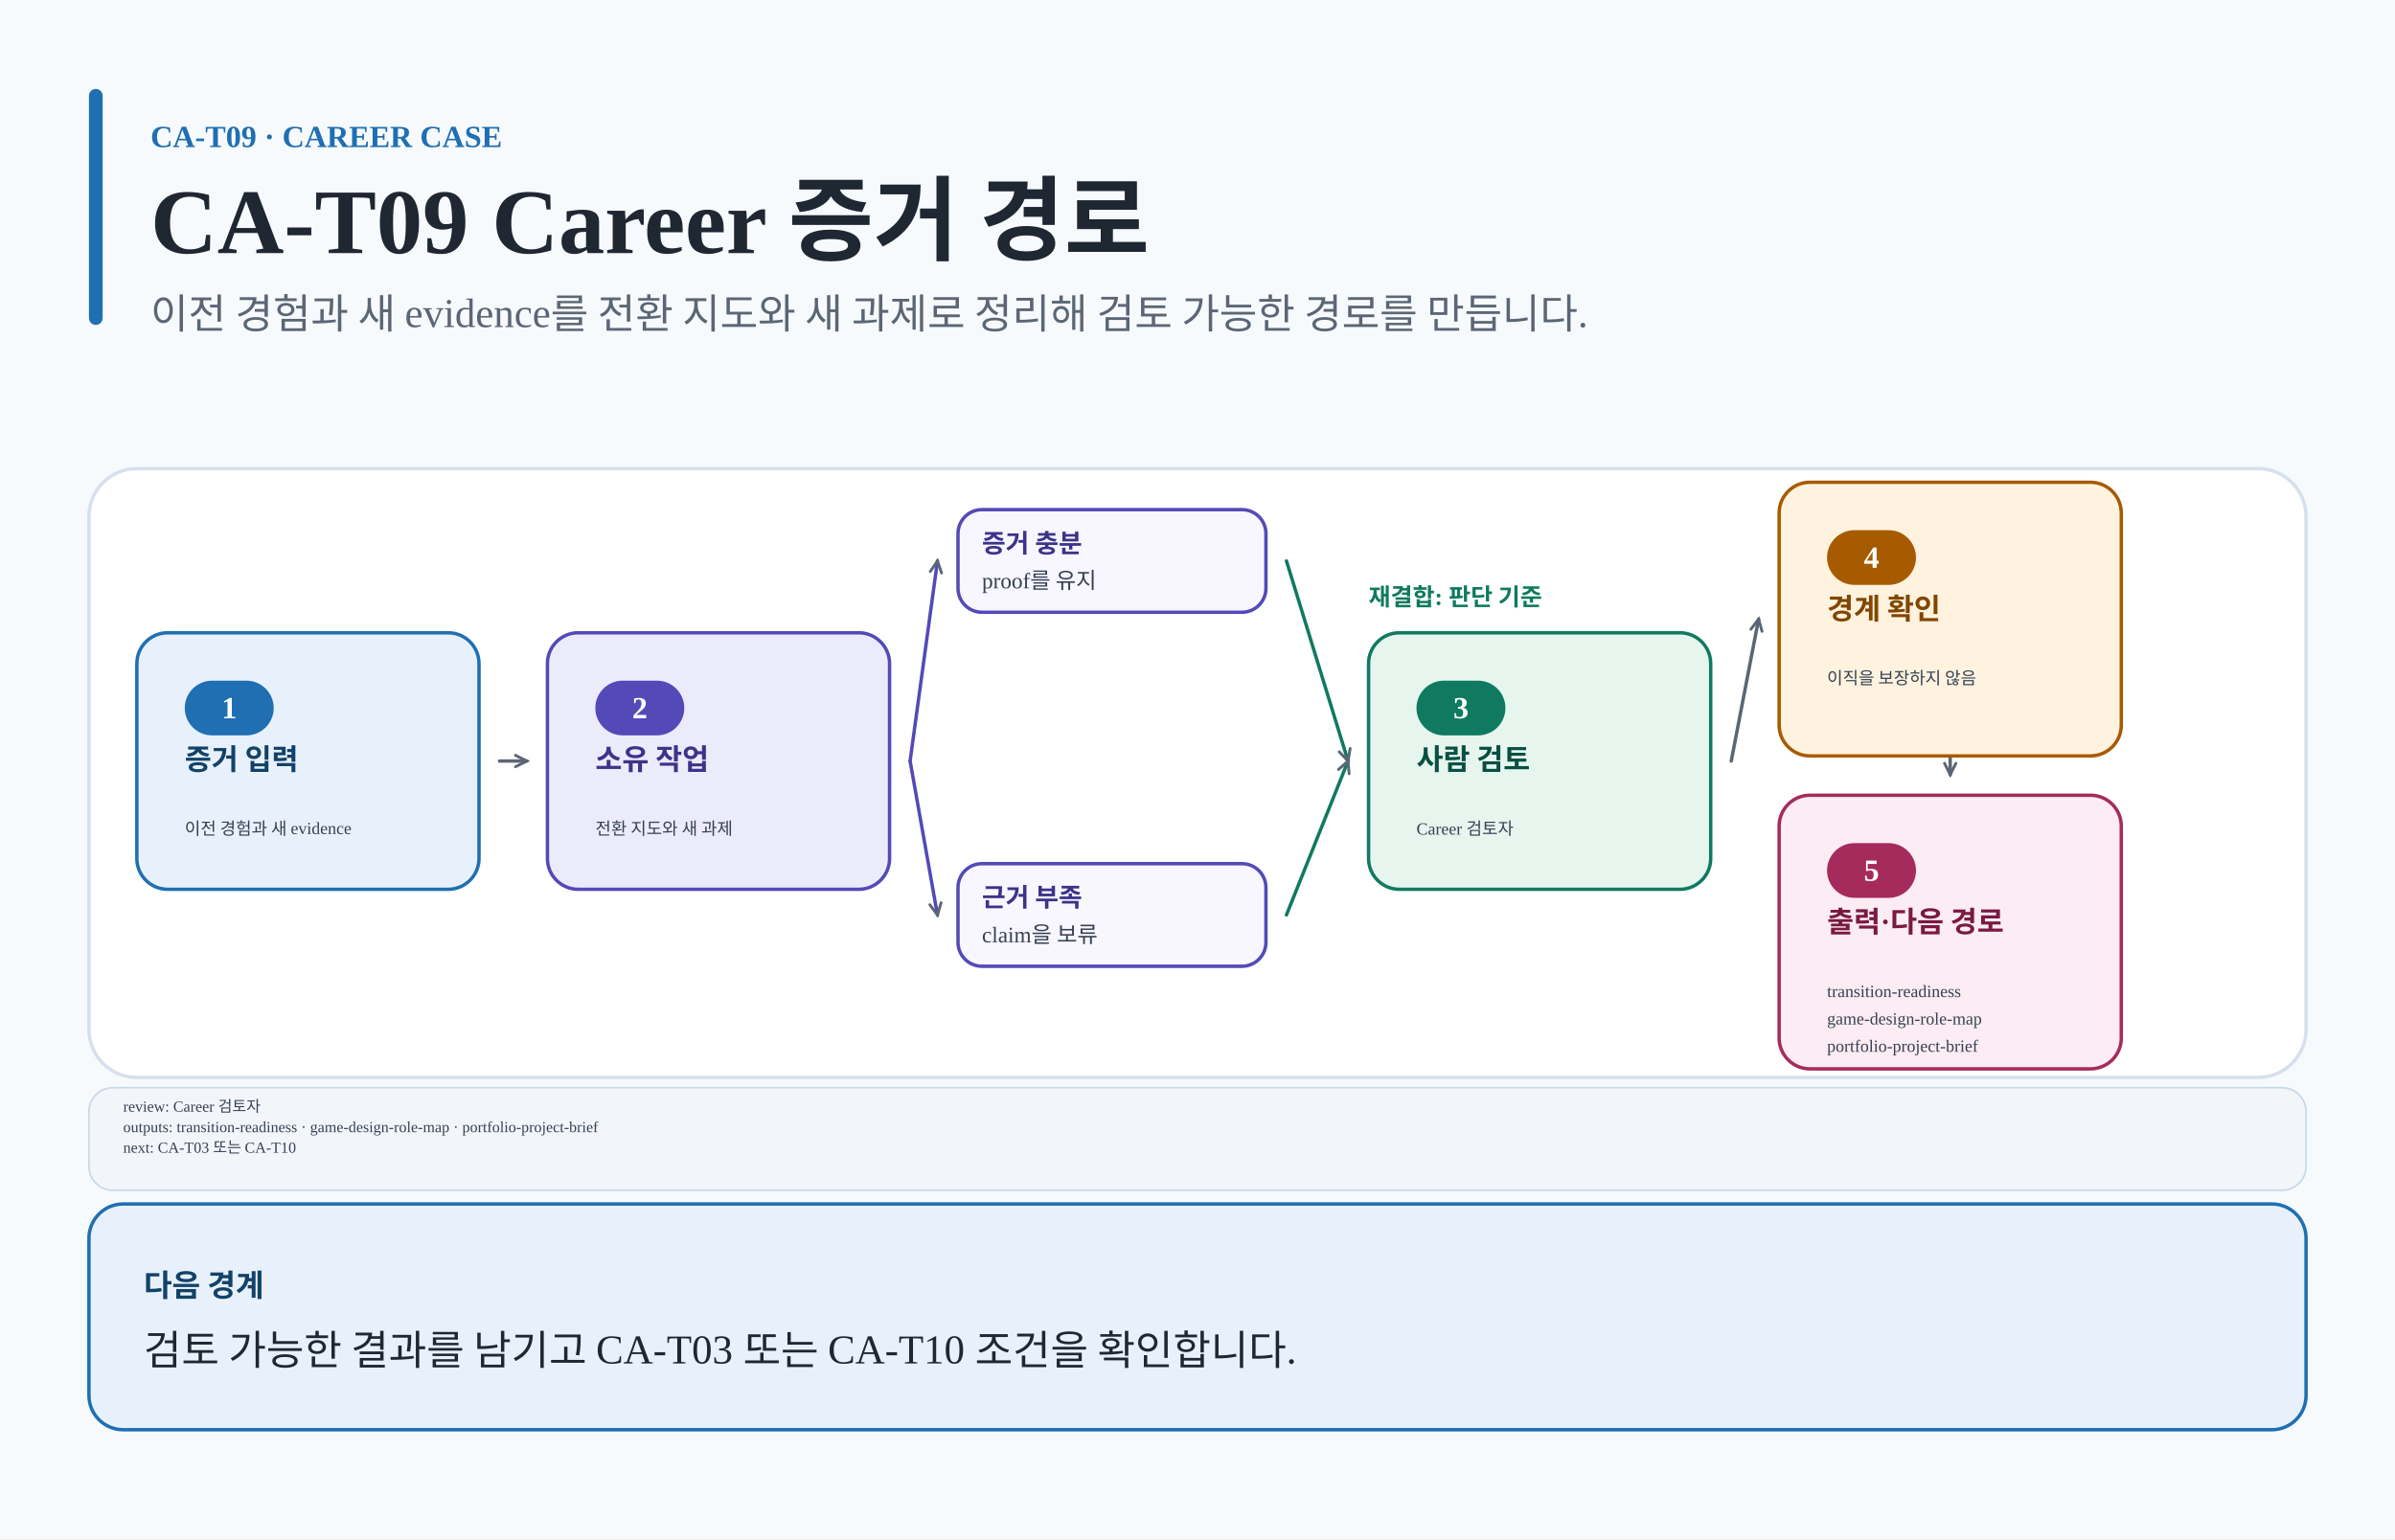
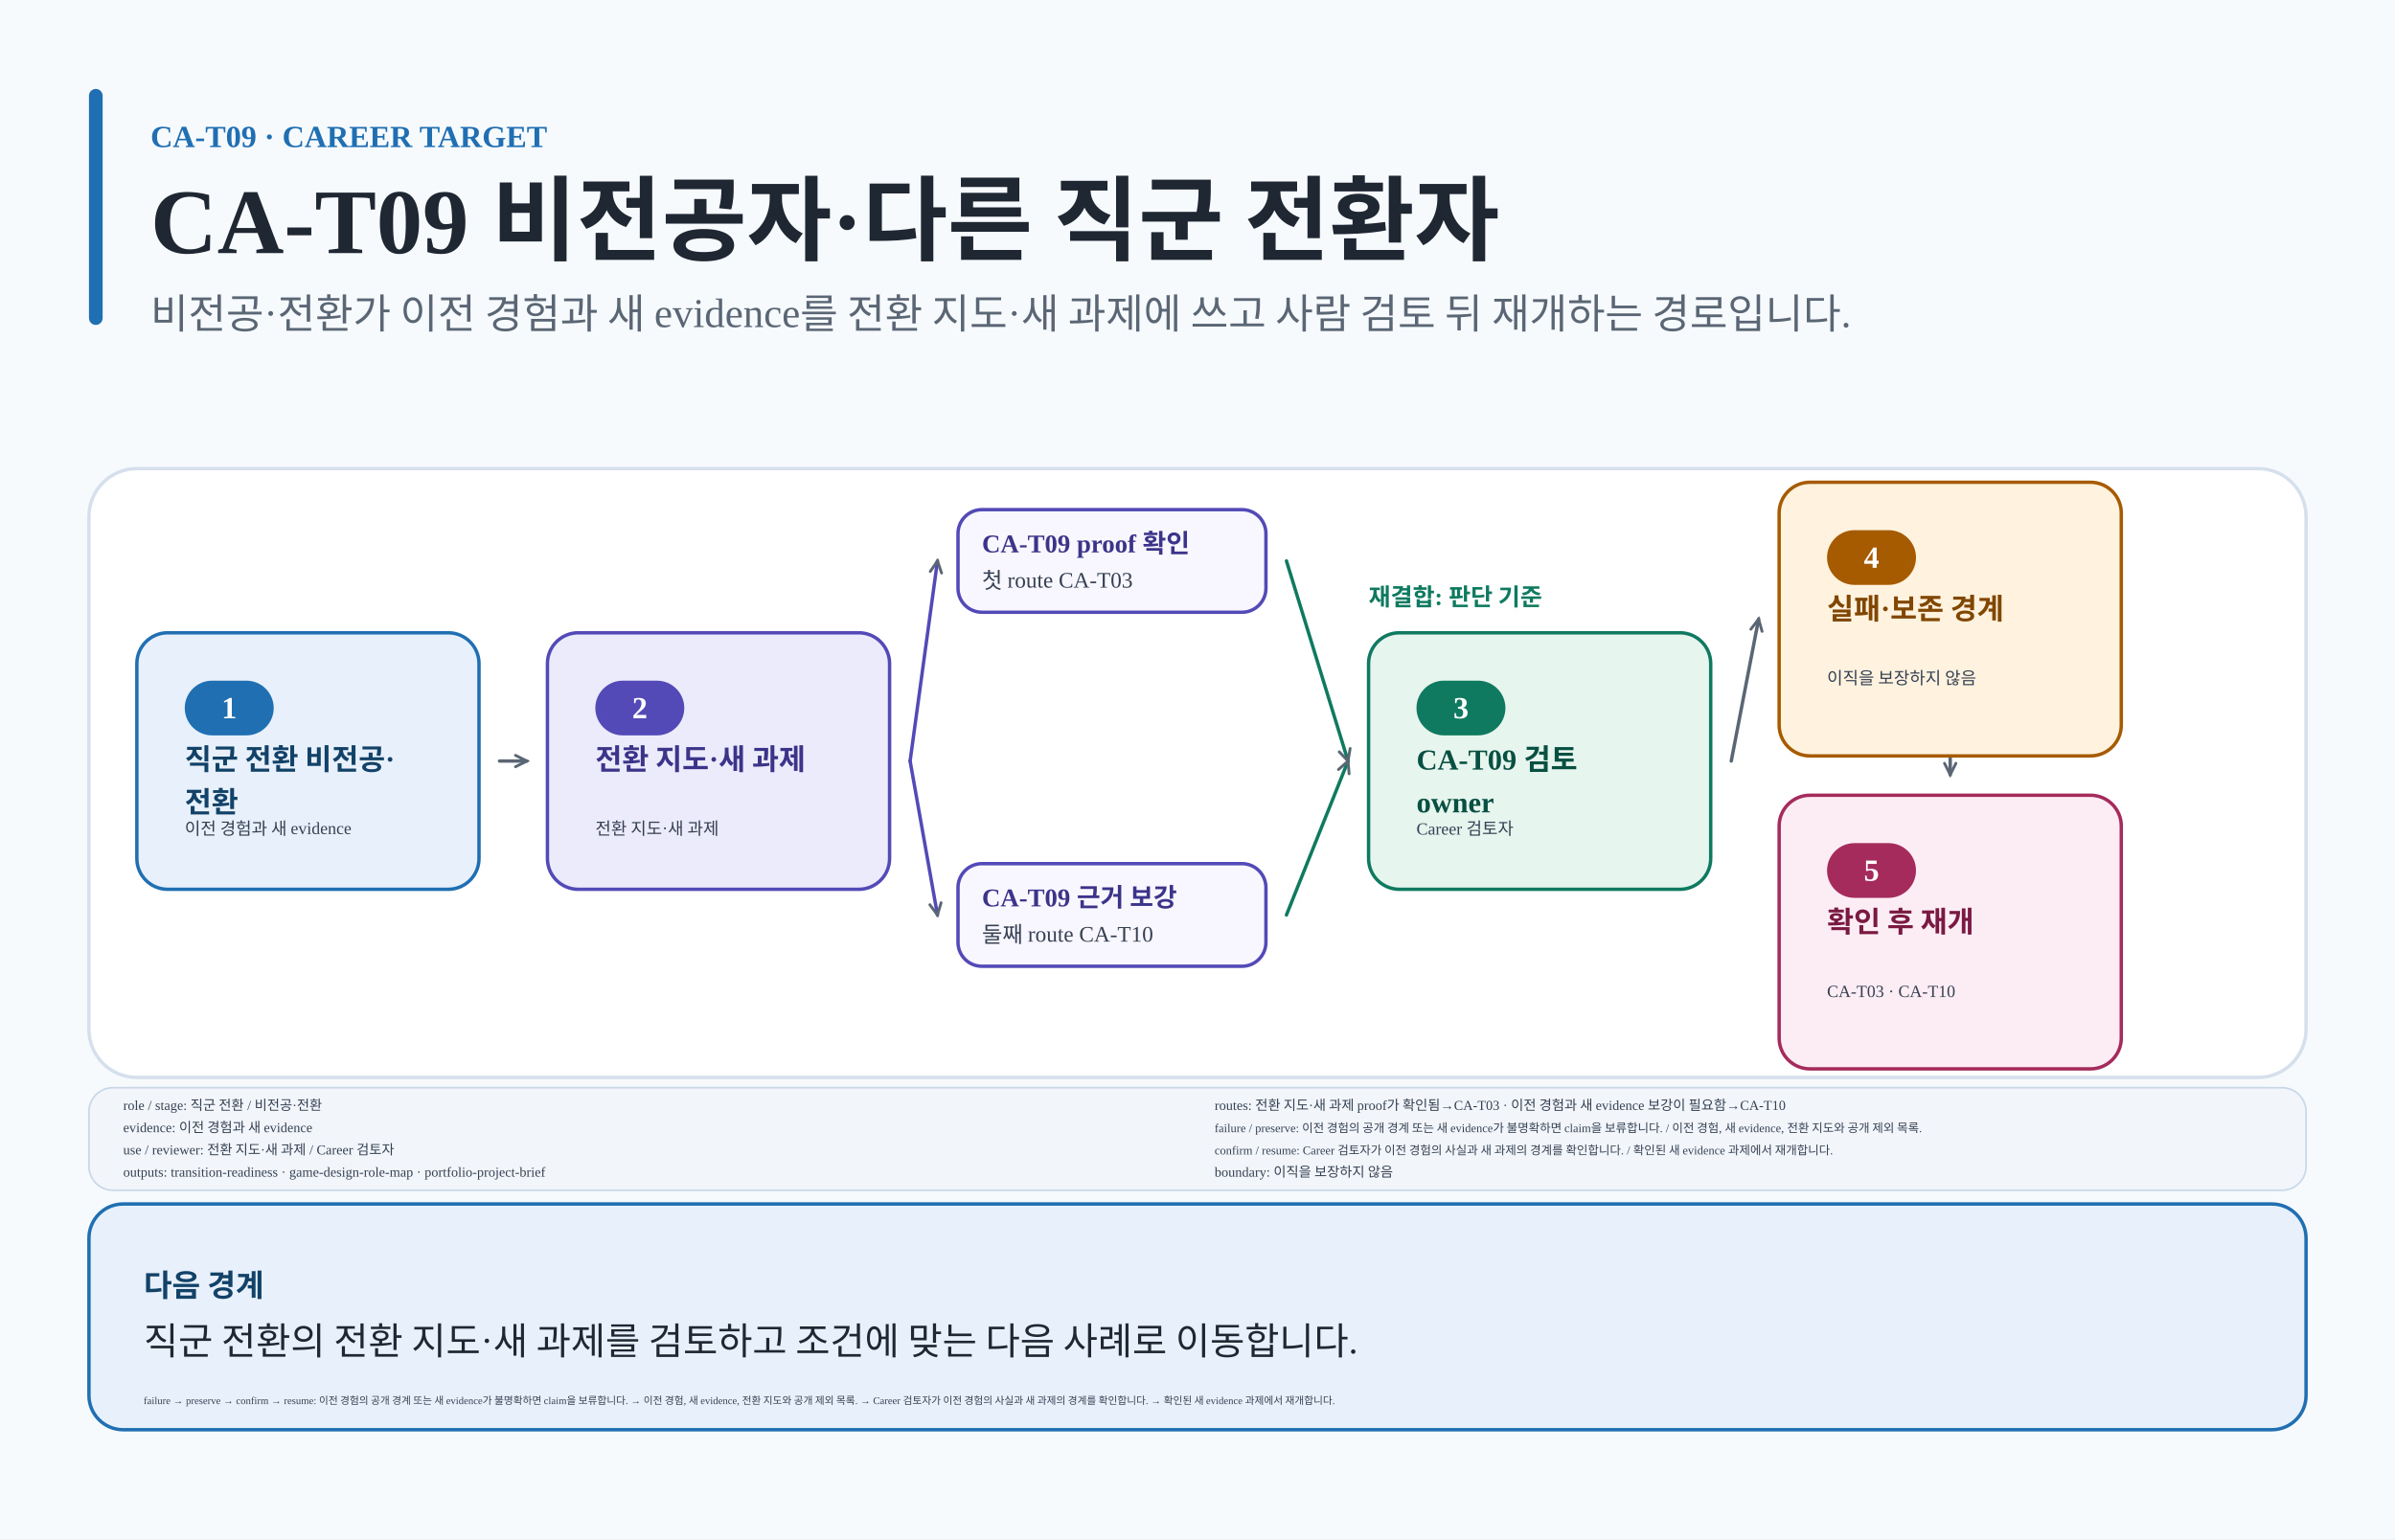
<svg xmlns="http://www.w3.org/2000/svg" viewBox="0 0 1400 900" width="1400" height="900" role="img" aria-label="직군 전환자의 전이 가능한 역량과 새 증거 과제 흐름">
  <defs>
    <marker id="open-arrow" viewBox="0 0 12 12" refX="10" refY="6" markerWidth="10" markerHeight="10" markerUnits="userSpaceOnUse" orient="auto">
      <path d="M 2 2 L 10 6 L 2 10" fill="none" stroke="#5B6675" stroke-width="2" stroke-linecap="round" />
    </marker>
  </defs>
  <rect width="1400" height="900" fill="#F7FAFD" />
  <rect x="52" y="52" width="8" height="138" rx="4" fill="#1F6FB2" />
-   <text x="88" y="86" fill="#1F6FB2" font-size="18" font-weight="700">CA-T09 · CAREER CASE</text>
-   <text x="88" y="148" fill="#1F2733" font-size="54" font-weight="700">CA-T09 Career 증거 경로</text>
-   <text x="88" y="192" fill="#5B6675" font-size="24">이전 경험과 새 evidence를 전환 지도와 새 과제로 정리해 검토 가능한 경로를 만듭니다.</text>
+   <text x="88" y="86" fill="#1F6FB2" font-size="18" font-weight="700">CA-T09 · CAREER TARGET</text>
+   <text x="88" y="148" fill="#1F2733" font-size="54" font-weight="700">CA-T09 비전공자·다른 직군 전환자</text>
+   <text x="88" y="192" fill="#5B6675" font-size="24" textLength="1220" lengthAdjust="spacingAndGlyphs">비전공·전환가 이전 경험과 새 evidence를 전환 지도·새 과제에 쓰고 사람 검토 뒤 재개하는 경로입니다.</text>
  <rect x="52" y="274" width="1296" height="356" rx="28" fill="#FFFFFF" stroke="#D6E0EC" stroke-width="2" />
  <path d="M 292 445 L 308 445" fill="none" stroke="#5B6675" stroke-width="2" stroke-linecap="round" marker-end="url(#open-arrow)" />
  <path d="M 1012 445 L 1028 362" fill="none" stroke="#5B6675" stroke-width="2" stroke-linecap="round" marker-end="url(#open-arrow)" />
  <path d="M 1140 442 L 1140 453" fill="none" stroke="#5B6675" stroke-width="2" stroke-linecap="round" marker-end="url(#open-arrow)" />
  <path class="decision-branch" d="M 532 445 L 548 328" fill="none" stroke="#534AB7" stroke-width="2" stroke-linecap="round" marker-end="url(#open-arrow)" />
-   <g class="decision-branch" aria-label="선택지 1: 증거 충분">
+   <g class="decision-branch" aria-label="선택지 1: CA-T09 proof 확인">
    <rect x="560" y="298" width="180" height="60" rx="14" fill="#F8F6FF" stroke="#534AB7" stroke-width="2" />
-     <text x="574" y="323" fill="#3C3489" font-size="15" font-weight="700">증거 충분</text>
-     <text x="574" y="344" fill="#354152" font-size="13">proof를 유지</text>
+     <text x="574" y="323" fill="#3C3489" font-size="15" font-weight="700">CA-T09 proof 확인</text>
+     <text x="574" y="344" fill="#354152" font-size="13">첫 route CA-T03</text>
  </g>
  <path class="decision-branch" d="M 752 328 L 788 445" fill="none" stroke="#0F7A5F" stroke-width="2" stroke-linecap="round" marker-end="url(#open-arrow)" />
  <path class="decision-branch" d="M 532 445 L 548 535" fill="none" stroke="#534AB7" stroke-width="2" stroke-linecap="round" marker-end="url(#open-arrow)" />
-   <g class="decision-branch" aria-label="선택지 2: 근거 부족">
+   <g class="decision-branch" aria-label="선택지 2: CA-T09 근거 보강">
    <rect x="560" y="505" width="180" height="60" rx="14" fill="#F8F6FF" stroke="#534AB7" stroke-width="2" />
-     <text x="574" y="530" fill="#3C3489" font-size="15" font-weight="700">근거 부족</text>
-     <text x="574" y="551" fill="#354152" font-size="13">claim을 보류</text>
+     <text x="574" y="530" fill="#3C3489" font-size="15" font-weight="700">CA-T09 근거 보강</text>
+     <text x="574" y="551" fill="#354152" font-size="13">둘째 route CA-T10</text>
  </g>
  <path class="decision-branch" d="M 752 535 L 788 445" fill="none" stroke="#0F7A5F" stroke-width="2" stroke-linecap="round" marker-end="url(#open-arrow)" />
  <text x="800" y="354" fill="#0F7A5F" font-size="14" font-weight="700">재결합: 판단 기준</text>
-   <g aria-label="읽기 순서 1: 증거 입력">
+   <g aria-label="읽기 순서 1: 직군 전환 비전공·전환">
    <rect x="80" y="370" width="200" height="150" rx="18" fill="#E8F1FB" stroke="#1F6FB2" stroke-width="2" />
    <rect x="108" y="398" width="52" height="32" rx="16" fill="#1F6FB2" />
    <text x="134" y="420" text-anchor="middle" fill="#FFFFFF" font-size="18" font-weight="700">1</text>
-     <text x="108" y="450" fill="#124267" font-size="17" font-weight="700">증거 입력</text>
+     <text x="108" y="450" fill="#124267" font-size="17" font-weight="700">직군 전환 비전공·</text>
+     <text x="108" y="475" fill="#124267" font-size="17" font-weight="700">전환</text>
    <text x="108" y="488" fill="#354152" font-size="10" textLength="164" lengthAdjust="spacingAndGlyphs">이전 경험과 새 evidence</text>
  </g>
-   <g aria-label="읽기 순서 2: 소유 작업">
+   <g aria-label="읽기 순서 2: 전환 지도·새 과제">
    <rect x="320" y="370" width="200" height="150" rx="18" fill="#ECEBFB" stroke="#534AB7" stroke-width="2" />
    <rect x="348" y="398" width="52" height="32" rx="16" fill="#534AB7" />
    <text x="374" y="420" text-anchor="middle" fill="#FFFFFF" font-size="18" font-weight="700">2</text>
-     <text x="348" y="450" fill="#3C3489" font-size="17" font-weight="700">소유 작업</text>
-     <text x="348" y="488" fill="#354152" font-size="10" textLength="164" lengthAdjust="spacingAndGlyphs">전환 지도와 새 과제</text>
+     <text x="348" y="450" fill="#3C3489" font-size="17" font-weight="700">전환 지도·새 과제</text>
+     <text x="348" y="488" fill="#354152" font-size="10" textLength="164" lengthAdjust="spacingAndGlyphs">전환 지도·새 과제</text>
  </g>
-   <g aria-label="읽기 순서 3: 사람 검토">
+   <g aria-label="읽기 순서 3: CA-T09 검토 owner">
    <rect x="800" y="370" width="200" height="150" rx="18" fill="#E7F5EF" stroke="#0F7A5F" stroke-width="2" />
    <rect x="828" y="398" width="52" height="32" rx="16" fill="#0F7A5F" />
    <text x="854" y="420" text-anchor="middle" fill="#FFFFFF" font-size="18" font-weight="700">3</text>
-     <text x="828" y="450" fill="#085041" font-size="17" font-weight="700">사람 검토</text>
+     <text x="828" y="450" fill="#085041" font-size="17" font-weight="700">CA-T09 검토 </text>
+     <text x="828" y="475" fill="#085041" font-size="17" font-weight="700">owner</text>
    <text x="828" y="488" fill="#354152" font-size="10" textLength="164" lengthAdjust="spacingAndGlyphs">Career 검토자</text>
  </g>
-   <g aria-label="읽기 순서 4: 경계 확인">
+   <g aria-label="읽기 순서 4: 실패·보존 경계">
    <rect x="1040" y="282" width="200" height="160" rx="18" fill="#FFF3DF" stroke="#A75B00" stroke-width="2" />
    <rect x="1068" y="310" width="52" height="32" rx="16" fill="#A75B00" />
    <text x="1094" y="332" text-anchor="middle" fill="#FFFFFF" font-size="18" font-weight="700">4</text>
-     <text x="1068" y="362" fill="#814600" font-size="17" font-weight="700">경계 확인</text>
+     <text x="1068" y="362" fill="#814600" font-size="17" font-weight="700">실패·보존 경계</text>
    <text x="1068" y="400" fill="#354152" font-size="10" textLength="164" lengthAdjust="spacingAndGlyphs">이직을 보장하지 않음</text>
  </g>
-   <g aria-label="읽기 순서 5: 출력·다음 경로">
+   <g aria-label="읽기 순서 5: 확인 후 재개">
    <rect x="1040" y="465" width="200" height="160" rx="18" fill="#FCECF3" stroke="#A52B5D" stroke-width="2" />
    <rect x="1068" y="493" width="52" height="32" rx="16" fill="#A52B5D" />
    <text x="1094" y="515" text-anchor="middle" fill="#FFFFFF" font-size="18" font-weight="700">5</text>
-     <text x="1068" y="545" fill="#7A1942" font-size="17" font-weight="700">출력·다음 경로</text>
-     <text x="1068" y="583" fill="#354152" font-size="10" textLength="164" lengthAdjust="spacingAndGlyphs">transition-readiness</text>
-     <text x="1068" y="599" fill="#354152" font-size="10" textLength="164" lengthAdjust="spacingAndGlyphs">game-design-role-map</text>
-     <text x="1068" y="615" fill="#354152" font-size="10" textLength="164" lengthAdjust="spacingAndGlyphs">portfolio-project-brief</text>
+     <text x="1068" y="545" fill="#7A1942" font-size="17" font-weight="700">확인 후 재개</text>
+     <text x="1068" y="583" fill="#354152" font-size="10" textLength="164" lengthAdjust="spacingAndGlyphs">CA-T03 · CA-T10</text>
  </g>
  <rect x="52" y="636" width="1296" height="60" rx="14" fill="#F2F6FB" stroke="#C9D8E8" stroke-width="1" />
-   <text x="72" y="650" fill="#354152" font-size="9">review: Career 검토자</text>
-   <text x="72" y="662" fill="#354152" font-size="9">outputs: transition-readiness · game-design-role-map · portfolio-project-brief</text>
-   <text x="72" y="674" fill="#354152" font-size="9">next: CA-T03 또는 CA-T10</text>
+   <text x="72" y="649" fill="#354152" font-size="8">role / stage: 직군 전환 / 비전공·전환</text>
+   <text x="72" y="662" fill="#354152" font-size="8">evidence: 이전 경험과 새 evidence</text>
+   <text x="72" y="675" fill="#354152" font-size="8">use / reviewer: 전환 지도·새 과제 / Career 검토자</text>
+   <text x="72" y="688" fill="#354152" font-size="8" textLength="610" lengthAdjust="spacingAndGlyphs">outputs: transition-readiness · game-design-role-map · portfolio-project-brief</text>
+   <text x="710" y="649" fill="#354152" font-size="8" textLength="618" lengthAdjust="spacingAndGlyphs">routes: 전환 지도·새 과제 proof가 확인됨→CA-T03 · 이전 경험과 새 evidence 보강이 필요함→CA-T10</text>
+   <text x="710" y="662" fill="#354152" font-size="7" textLength="618" lengthAdjust="spacingAndGlyphs">failure / preserve: 이전 경험의 공개 경계 또는 새 evidence가 불명확하면 claim을 보류합니다. / 이전 경험, 새 evidence, 전환 지도와 공개 제외 목록.</text>
+   <text x="710" y="675" fill="#354152" font-size="7" textLength="618" lengthAdjust="spacingAndGlyphs">confirm / resume: Career 검토자가 이전 경험의 사실과 새 과제의 경계를 확인합니다. / 확인된 새 evidence 과제에서 재개합니다.</text>
+   <text x="710" y="688" fill="#354152" font-size="8">boundary: 이직을 보장하지 않음</text>
  <rect x="52" y="704" width="1296" height="132" rx="20" fill="#E8F1FB" stroke="#1F6FB2" stroke-width="2" />
  <text x="84" y="758" fill="#124267" font-size="18" font-weight="700">다음 경계</text>
-   <text x="84" y="798" fill="#1F2733" font-size="24">검토 가능한 결과를 남기고 CA-T03 또는 CA-T10 조건을 확인합니다.</text>
+   <text x="84" y="792" fill="#1F2733" font-size="22">직군 전환의 전환 지도·새 과제를 검토하고 조건에 맞는 다음 사례로 이동합니다.</text>
+   <text x="84" y="821" fill="#354152" font-weight="500" font-size="6" textLength="1232" lengthAdjust="spacingAndGlyphs">failure → preserve → confirm → resume: 이전 경험의 공개 경계 또는 새 evidence가 불명확하면 claim을 보류합니다. → 이전 경험, 새 evidence, 전환 지도와 공개 제외 목록. → Career 검토자가 이전 경험의 사실과 새 과제의 경계를 확인합니다. → 확인된 새 evidence 과제에서 재개합니다.</text>
</svg>
